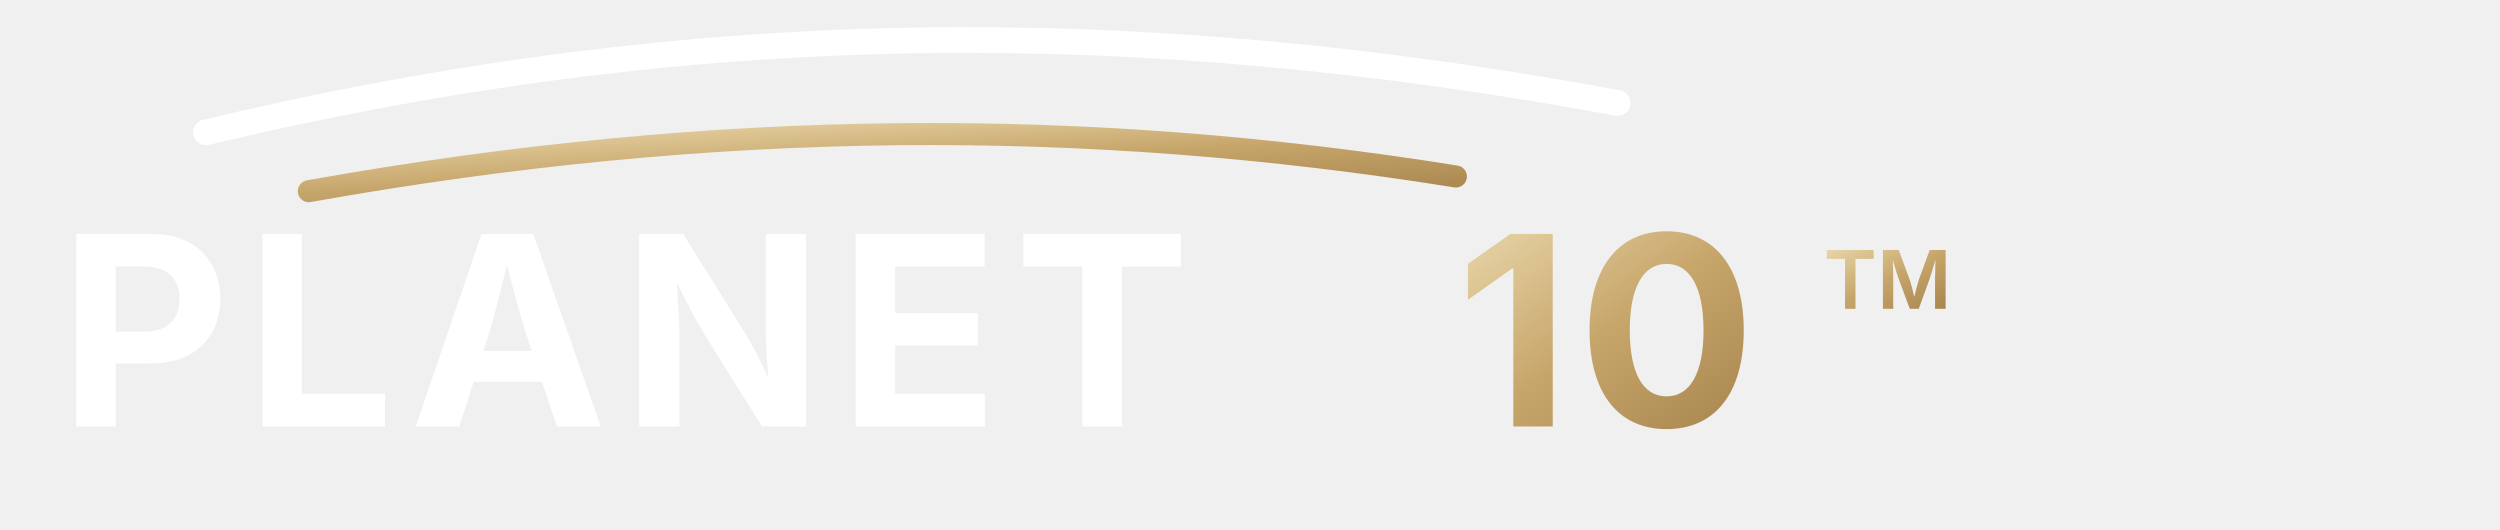
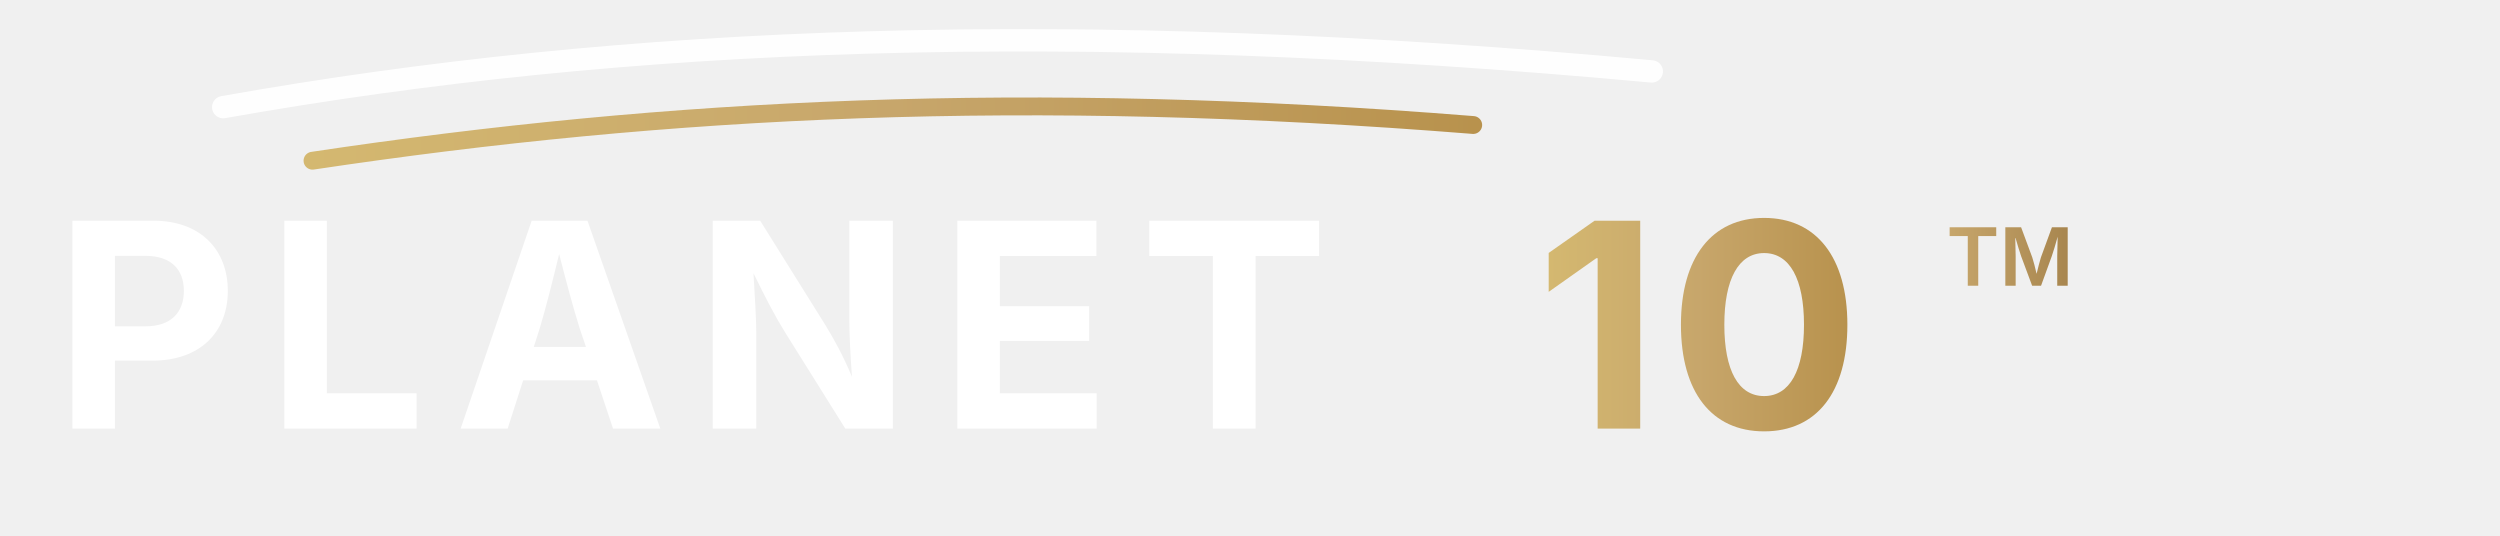
- <svg xmlns="http://www.w3.org/2000/svg" viewBox="0 0 340 72" role="img" aria-label="Planet10">
+ <svg xmlns="http://www.w3.org/2000/svg" viewBox="0 0 280 60" role="img" aria-label="Planet10">
  <defs>
-     <linearGradient id="gold" x1="0%" y1="0%" x2="100%" y2="100%">
-       <stop offset="0%" stop-color="#e8d5a8" />
+     <linearGradient id="gold" x1="0%" y1="0%" x2="100%" y2="0%">
+       <stop offset="0%" stop-color="#d4b870" />
      <stop offset="50%" stop-color="#c7a66b" />
+       <stop offset="100%" stop-color="#b8924d" />
+     </linearGradient>
+     <linearGradient id="goldAccent" x1="0%" y1="0%" x2="100%" y2="0%">
+       <stop offset="0%" stop-color="#c7a66b" />
      <stop offset="100%" stop-color="#a8864f" />
    </linearGradient>
  </defs>
-   <path d="M28 18 C95 2, 155 2, 220 14" fill="none" stroke="#ffffff" stroke-width="3.5" stroke-linecap="round" />
-   <path d="M42 26 C98 16, 148 16, 198 24" fill="none" stroke="url(#gold)" stroke-width="3" stroke-linecap="round" />
-   <text x="8" y="58" font-family="Inter, Arial, sans-serif" font-size="36" font-weight="700" fill="#ffffff" letter-spacing="2">PLANET</text>
-   <text x="198" y="58" font-family="Inter, Arial, sans-serif" font-size="36" font-weight="700" fill="url(#gold)" letter-spacing="1">10</text>
-   <text x="248" y="42" font-family="Inter, Arial, sans-serif" font-size="11" font-weight="600" fill="url(#gold)">TM</text>
+   <path d="M25 12 C70 4, 120 2, 185 8" fill="none" stroke="#ffffff" stroke-width="2.5" stroke-linecap="round" opacity="0.95" />
+   <path d="M35 18 C75 12, 115 10, 165 14" fill="none" stroke="url(#gold)" stroke-width="2" stroke-linecap="round" />
+   <text x="6" y="48" font-family="'Inter', 'Segoe UI', Arial, sans-serif" font-size="32" font-weight="700" fill="#ffffff" letter-spacing="3" style="text-rendering: geometricPrecision;">PLANET</text>
+   <text x="172" y="48" font-family="'Inter', 'Segoe UI', Arial, sans-serif" font-size="32" font-weight="700" fill="url(#gold)" letter-spacing="1" style="text-rendering: geometricPrecision;">10</text>
+   <text x="218" y="32" font-family="'Inter', 'Segoe UI', Arial, sans-serif" font-size="9" font-weight="600" fill="url(#goldAccent)">TM</text>
</svg>
